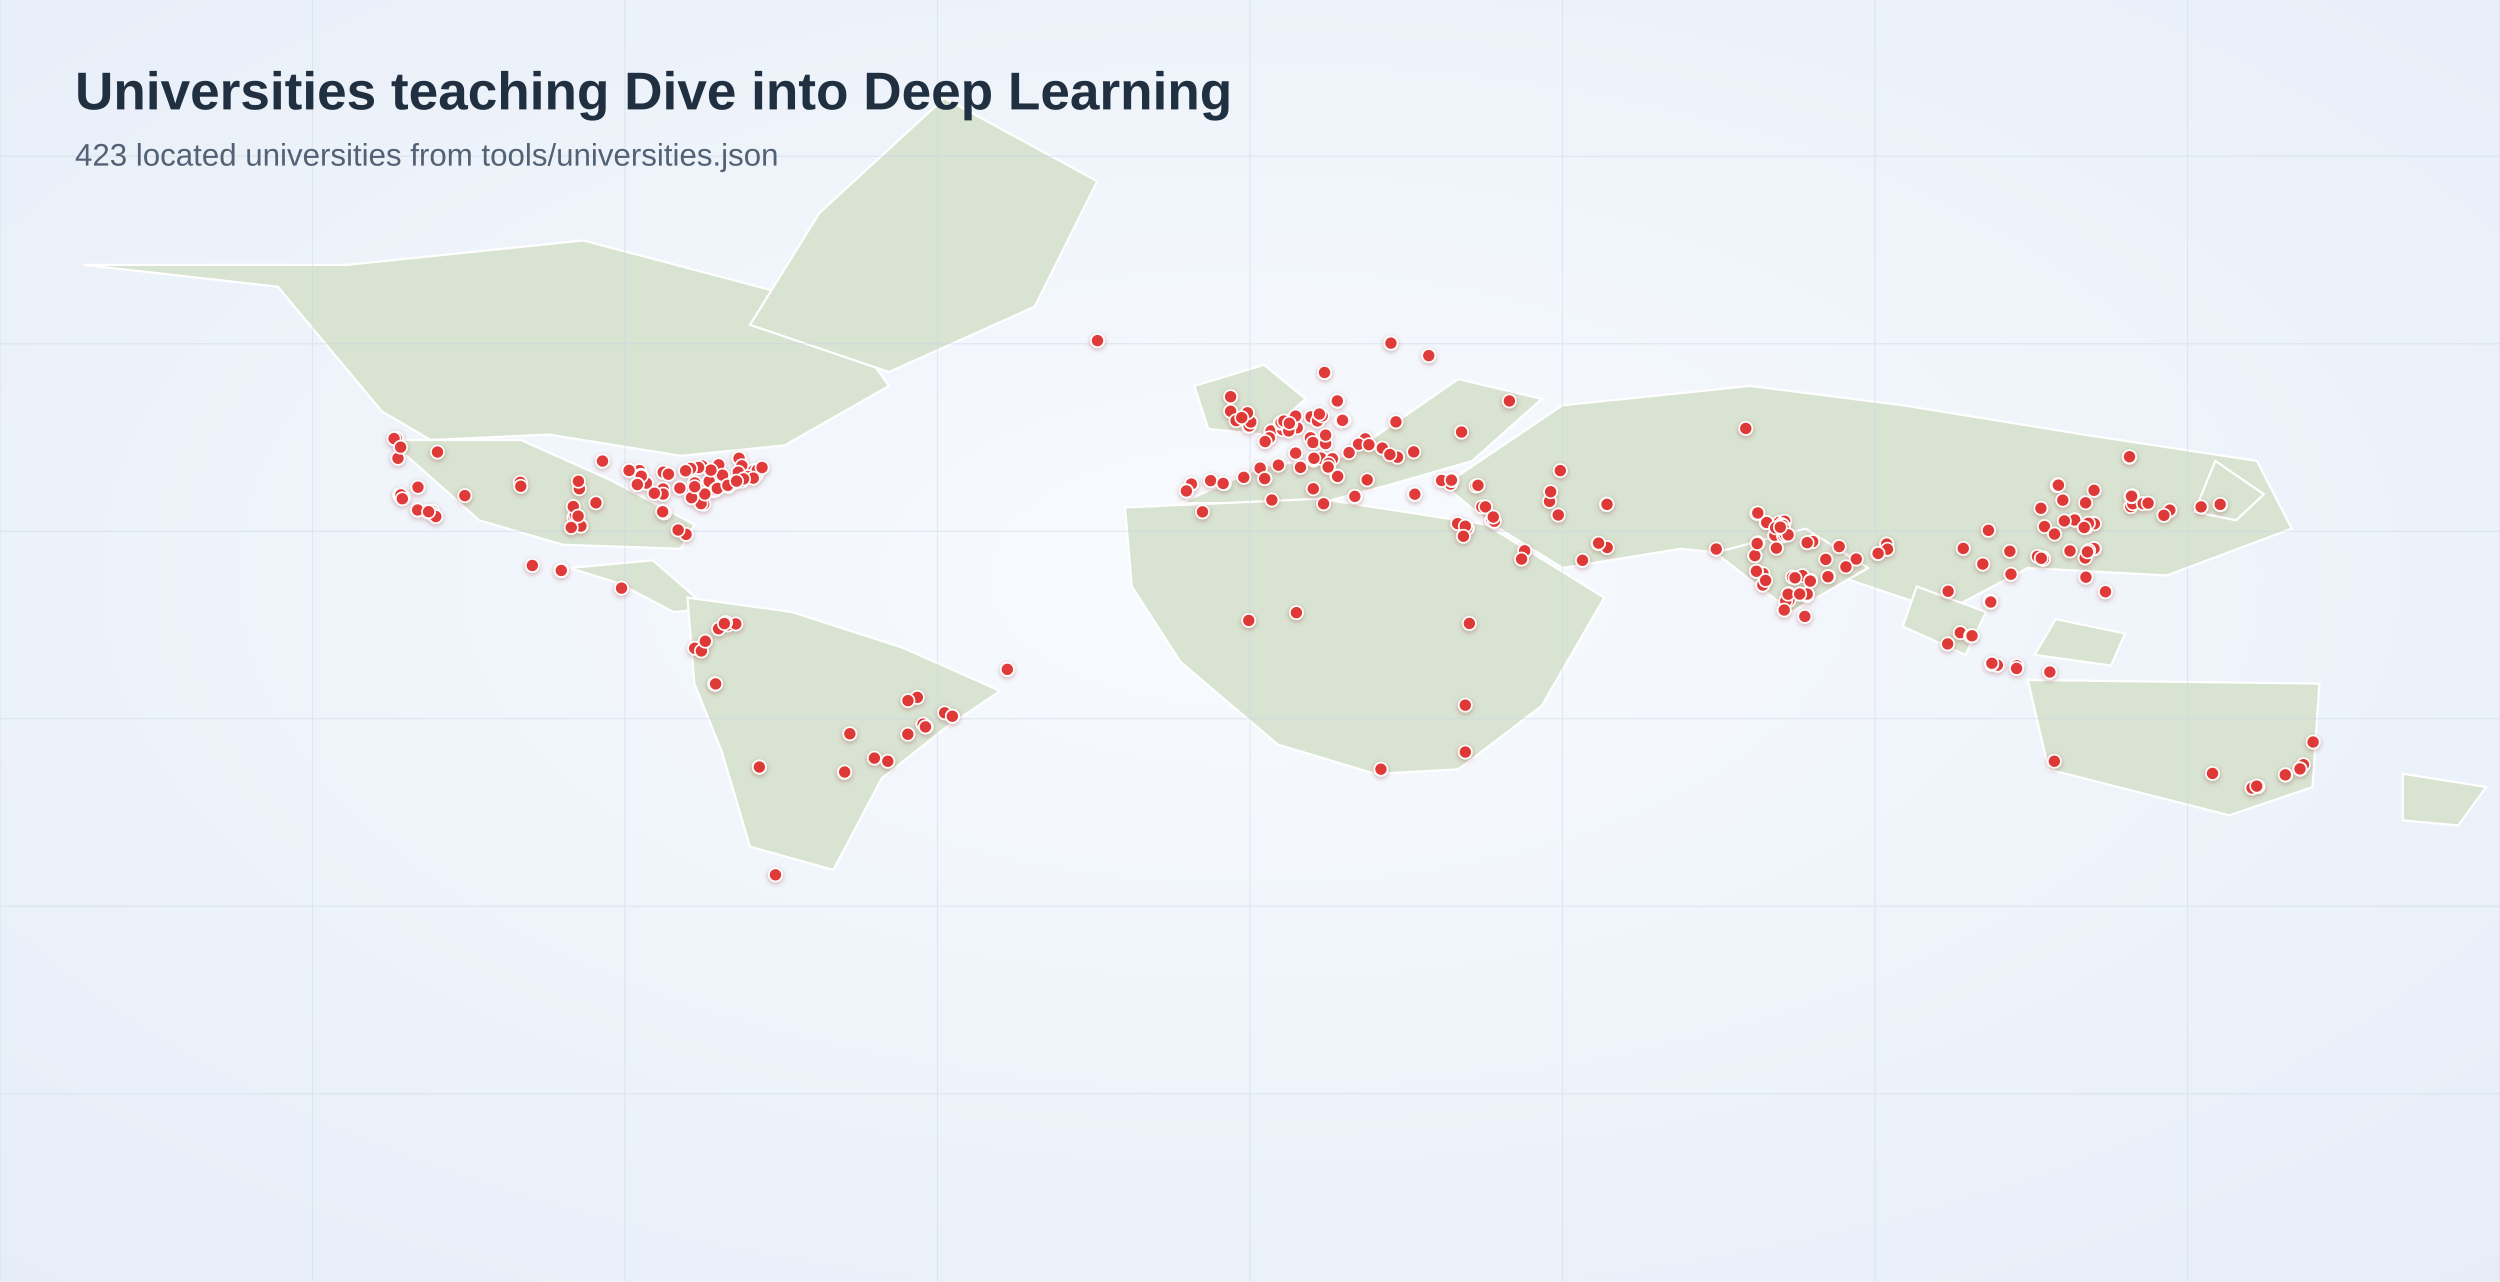
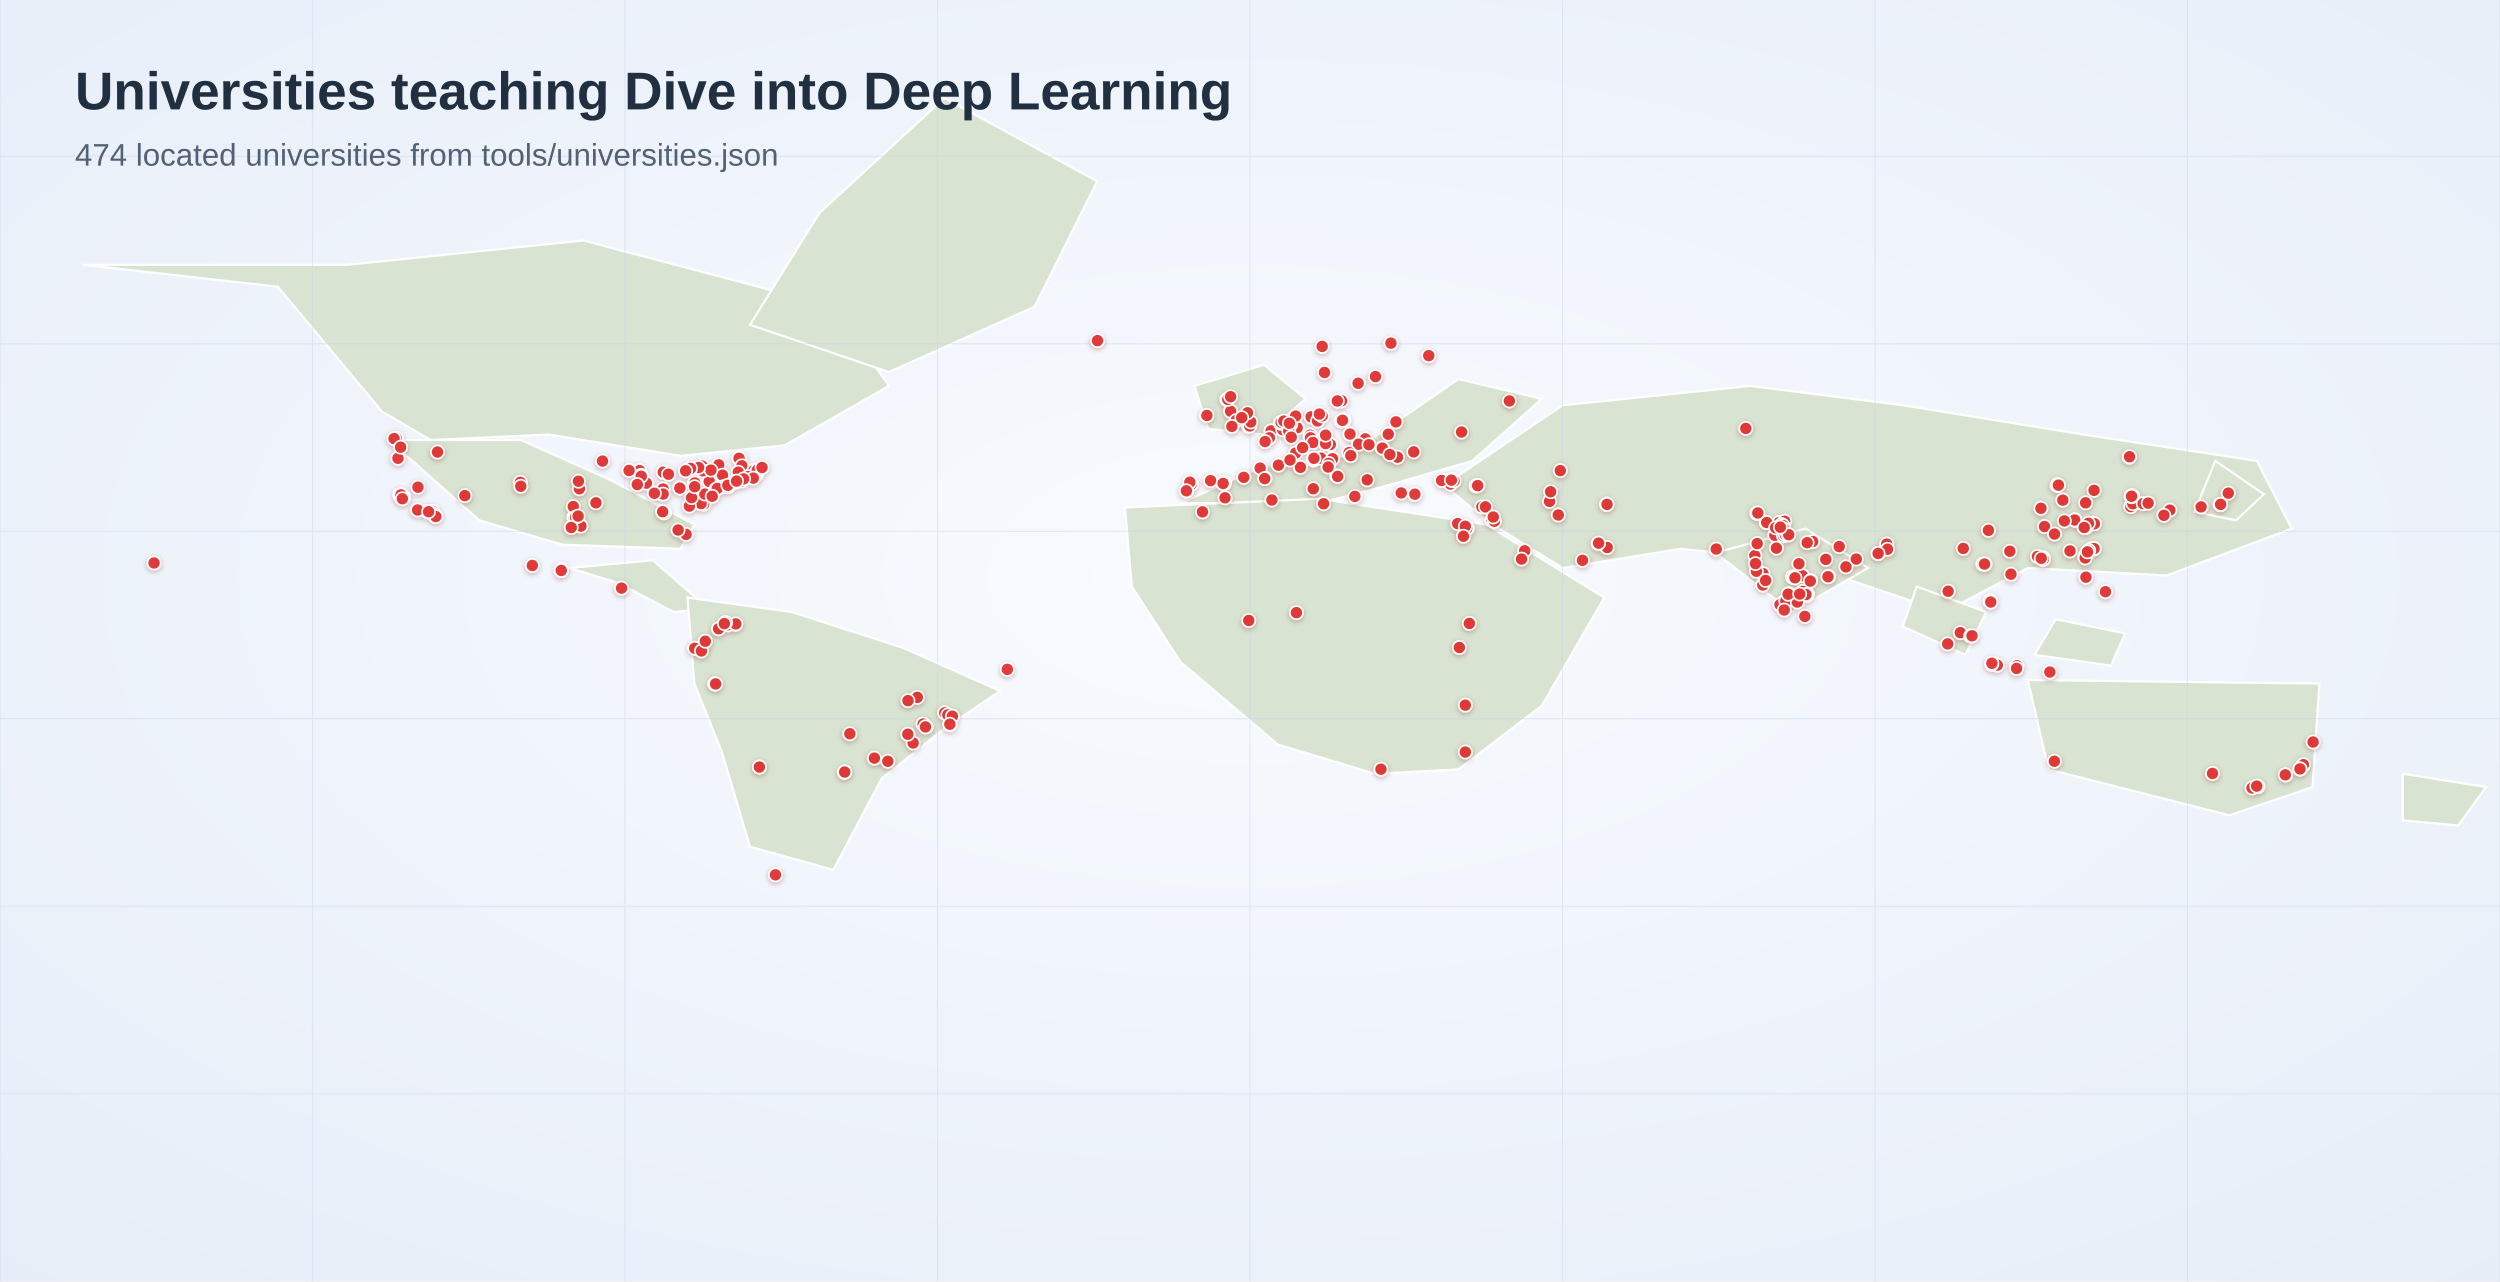
<svg xmlns="http://www.w3.org/2000/svg" width="1600" height="820" viewBox="0 0 1600 820" role="img" aria-label="Universities teaching Dive into Deep Learning">
  <defs>
    <radialGradient id="ocean" cx="50%" cy="45%" r="75%">
      <stop offset="0%" stop-color="#f8fbff" />
      <stop offset="100%" stop-color="#e6edf7" />
    </radialGradient>
    <filter id="shadow" x="-20%" y="-20%" width="140%" height="140%">
      <feDropShadow dx="0" dy="1" stdDeviation="1.6" flood-color="#7f1d1d" flood-opacity="0.35" />
    </filter>
  </defs>
  <rect width="1600" height="820" fill="url(#ocean)" />
  <g fill="#d7e2d1" stroke="#ffffff" stroke-width="1.4" opacity="0.98">
    <path d="M 53.3 169.5 L 177.8 183.5 L 244.4 263.3 L 275.6 281.6 L 351.1 278.1 L 435.6 291.7 L 502.2 285.0 L 568.9 247.0 L 533.3 196.2 L 373.3 153.9 L 222.2 169.5 Z" />
    <path d="M 248.9 281.6 L 306.7 333.0 L 360.0 348.6 L 435.6 351.2 L 444.4 335.7 L 391.1 307.4 L 333.3 281.6 Z" />
    <path d="M 417.8 358.6 L 453.3 389.4 L 431.1 391.7 L 395.6 373.1 L 364.4 363.5 Z" />
    <path d="M 440.0 382.5 L 506.7 391.7 L 577.8 414.6 L 640.0 442.2 L 604.4 466.3 L 564.4 498.0 L 533.3 556.7 L 480.0 541.9 L 462.2 481.7 L 444.4 437.5 Z" />
    <path d="M 755.6 322.0 L 808.9 298.2 L 862.2 291.7 L 933.3 242.6 L 986.7 255.3 L 942.2 295.0 L 888.9 310.4 L 844.4 322.0 Z" />
    <path d="M 764.4 247.0 L 808.9 233.5 L 835.6 255.3 L 808.9 278.1 L 773.3 274.5 Z" />
    <path d="M 720.0 324.8 L 844.4 319.2 L 951.1 335.7 L 1026.7 382.5 L 986.7 451.7 L 933.3 492.4 L 880.0 495.2 L 817.8 476.5 L 755.6 423.7 L 724.4 375.4 Z" />
    <path d="M 924.4 310.4 L 1000.0 259.4 L 1120.0 247.0 L 1217.8 259.4 L 1333.3 278.1 L 1444.4 295.0 L 1466.7 338.3 L 1386.7 368.3 L 1297.8 363.5 L 1244.4 391.7 L 1146.7 358.6 L 1075.6 351.2 L 1000.0 363.5 L 951.1 333.0 Z" />
    <path d="M 1097.8 353.7 L 1146.7 391.7 L 1195.6 363.5 L 1155.6 338.3 Z" />
    <path d="M 1226.7 375.4 L 1271.1 391.7 L 1257.8 419.1 L 1217.8 400.9 Z" />
    <path d="M 1315.6 396.3 L 1360.0 405.4 L 1351.1 426.0 L 1302.2 419.1 Z" />
    <path d="M 1417.8 295.0 L 1448.9 316.3 L 1431.1 333.0 L 1404.4 327.6 Z" />
    <path d="M 1297.8 435.2 L 1484.4 437.5 L 1480.0 503.7 L 1426.7 521.8 L 1311.1 492.4 Z" />
    <path d="M 1537.8 495.2 L 1591.1 503.7 L 1573.3 528.3 L 1537.8 525.0 Z" />
    <path d="M 568.9 238.1 L 662.2 196.2 L 702.2 116.0 L 604.4 62.8 L 524.4 136.3 L 480.0 207.9 Z" />
  </g>
  <g fill="none" stroke="#c8d5e5" stroke-width="0.8" opacity="0.45">
    <line x1="0" y1="0" x2="0" y2="820" />
    <line x1="200" y1="0" x2="200" y2="820" />
    <line x1="400" y1="0" x2="400" y2="820" />
    <line x1="600" y1="0" x2="600" y2="820" />
    <line x1="800" y1="0" x2="800" y2="820" />
    <line x1="1000" y1="0" x2="1000" y2="820" />
    <line x1="1200" y1="0" x2="1200" y2="820" />
    <line x1="1400" y1="0" x2="1400" y2="820" />
    <line x1="1600" y1="0" x2="1600" y2="820" />
    <line x1="0" y1="100" x2="1600" y2="100" />
    <line x1="0" y1="220" x2="1600" y2="220" />
    <line x1="0" y1="340" x2="1600" y2="340" />
    <line x1="0" y1="460" x2="1600" y2="460" />
    <line x1="0" y1="580" x2="1600" y2="580" />
    <line x1="0" y1="700" x2="1600" y2="700" />
  </g>
  <g fill="#df2b2b" stroke="#ffffff" stroke-width="1.1" filter="url(#shadow)" opacity="0.92">
    <circle cx="1124.7" cy="328.4" r="4.2" />
+     <circle cx="888.5" cy="277.9" r="4.2" />
    <circle cx="939.0" cy="338.1" r="4.2" />
    <circle cx="932.9" cy="335.1" r="4.2" />
    <circle cx="1143.7" cy="342.1" r="4.2" />
+     <circle cx="1141.8" cy="385.0" r="4.2" />
    <circle cx="1170.3" cy="369.0" r="4.2" />
    <circle cx="1156.6" cy="380.1" r="4.2" />
    <circle cx="1347.5" cy="378.7" r="4.2" />
    <circle cx="1480.4" cy="474.9" r="4.2" />
    <circle cx="1462.8" cy="496.0" r="4.2" />
+     <circle cx="809.4" cy="305.9" r="4.2" />
+     <circle cx="783.6" cy="308.8" r="4.2" />
    <circle cx="954.9" cy="332.8" r="4.2" />
    <circle cx="471.3" cy="308.0" r="4.2" />
    <circle cx="1316.9" cy="310.2" r="4.2" />
    <circle cx="929.3" cy="307.2" r="4.2" />
-     <circle cx="1148.8" cy="369.8" r="4.2" />
-     <circle cx="1135.9" cy="342.6" r="4.2" />
    <circle cx="1135.9" cy="342.6" r="4.2" />
    <circle cx="1141.4" cy="342.9" r="4.2" />
    <circle cx="483.7" cy="303.4" r="4.2" />
    <circle cx="484.0" cy="303.3" r="4.2" />
    <circle cx="1201.9" cy="354.2" r="4.2" />
    <circle cx="483.3" cy="303.3" r="4.2" />
    <circle cx="482.7" cy="304.9" r="4.2" />
+     <circle cx="884.7" cy="286.8" r="4.2" />
    <circle cx="928.3" cy="309.8" r="4.2" />
    <circle cx="938.7" cy="338.2" r="4.2" />
    <circle cx="944.7" cy="311.0" r="4.2" />
    <circle cx="444.7" cy="309.1" r="4.2" />
+     <circle cx="934.0" cy="414.4" r="4.2" />
+     <circle cx="864.0" cy="277.8" r="4.2" />
    <circle cx="1156.5" cy="380.5" r="4.2" />
    <circle cx="1334.8" cy="321.8" r="4.2" />
    <circle cx="1307.6" cy="357.6" r="4.2" />
    <circle cx="1307.6" cy="356.9" r="4.2" />
    <circle cx="1272.6" cy="339.4" r="4.2" />
    <circle cx="1144.9" cy="380.3" r="4.2" />
    <circle cx="1246.8" cy="378.4" r="4.2" />
+     <circle cx="359.4" cy="364.7" r="4.2" />
    <circle cx="1307.4" cy="357.8" r="4.2" />
+     <circle cx="1139.2" cy="387.0" r="4.2" />
    <circle cx="1128.3" cy="367.1" r="4.2" />
    <circle cx="333.0" cy="308.7" r="4.2" />
    <circle cx="471.3" cy="308.0" r="4.2" />
    <circle cx="473.0" cy="293.4" r="4.2" />
    <circle cx="460.1" cy="303.0" r="4.2" />
+     <circle cx="471.2" cy="308.2" r="4.2" />
    <circle cx="948.4" cy="324.4" r="4.2" />
    <circle cx="1340.2" cy="313.8" r="4.2" />
    <circle cx="1144.7" cy="380.3" r="4.2" />
    <circle cx="1441.3" cy="504.3" r="4.2" />
    <circle cx="410.4" cy="304.6" r="4.2" />
    <circle cx="1290.8" cy="426.1" r="4.2" />
    <circle cx="449.2" cy="322.0" r="4.2" />
    <circle cx="937.8" cy="481.3" r="4.2" />
    <circle cx="1339.6" cy="335.1" r="4.2" />
    <circle cx="950.7" cy="324.4" r="4.2" />
    <circle cx="814.0" cy="320.0" r="4.2" />
    <circle cx="425.2" cy="328.1" r="4.2" />
    <circle cx="884.7" cy="286.8" r="4.2" />
    <circle cx="829.2" cy="290.0" r="4.2" />
    <circle cx="451.2" cy="410.5" r="4.2" />
    <circle cx="444.6" cy="414.9" r="4.2" />
    <circle cx="1364.2" cy="317.6" r="4.2" />
    <circle cx="829.7" cy="392.1" r="4.2" />
    <circle cx="929.4" cy="307.5" r="4.2" />
    <circle cx="1336.2" cy="353.2" r="4.2" />
    <circle cx="1269.0" cy="361.0" r="4.2" />
+     <circle cx="859.1" cy="269.2" r="4.2" />
    <circle cx="1340.0" cy="334.9" r="4.2" />
    <circle cx="1169.9" cy="369.1" r="4.2" />
    <circle cx="945.9" cy="310.6" r="4.2" />
    <circle cx="456.4" cy="313.9" r="4.2" />
    <circle cx="457.5" cy="313.7" r="4.2" />
    <circle cx="424.9" cy="328.2" r="4.2" />
    <circle cx="1128.2" cy="374.4" r="4.2" />
    <circle cx="256.0" cy="316.9" r="4.2" />
    <circle cx="1156.2" cy="381.1" r="4.2" />
    <circle cx="1304.0" cy="356.1" r="4.2" />
    <circle cx="1363.7" cy="324.2" r="4.2" />
    <circle cx="1098.4" cy="351.4" r="4.2" />
    <circle cx="1028.6" cy="350.4" r="4.2" />
    <circle cx="1335.0" cy="337.5" r="4.2" />
    <circle cx="1364.7" cy="317.5" r="4.2" />
+     <circle cx="1270.4" cy="361.0" r="4.2" />
    <circle cx="937.8" cy="451.3" r="4.2" />
    <circle cx="1362.8" cy="292.6" r="4.2" />
    <circle cx="905.4" cy="316.4" r="4.2" />
    <circle cx="483.9" cy="303.2" r="4.2" />
    <circle cx="858.4" cy="269.4" r="4.2" />
    <circle cx="956.4" cy="333.6" r="4.2" />
    <circle cx="1362.9" cy="292.3" r="4.2" />
    <circle cx="830.2" cy="273.8" r="4.2" />
+     <circle cx="785.2" cy="255.7" r="4.2" />
    <circle cx="859.5" cy="268.9" r="4.2" />
    <circle cx="1388.7" cy="326.5" r="4.2" />
    <circle cx="1273.8" cy="385.1" r="4.2" />
+     <circle cx="1274.0" cy="385.3" r="4.2" />
    <circle cx="839.1" cy="266.8" r="4.2" />
    <circle cx="860.1" cy="269.0" r="4.2" />
+     <circle cx="1307.5" cy="357.8" r="4.2" />
    <circle cx="1307.5" cy="357.9" r="4.2" />
    <circle cx="1307.8" cy="357.8" r="4.2" />
    <circle cx="1308.5" cy="337.0" r="4.2" />
-     <circle cx="1124.1" cy="365.6" r="4.2" />
-     <circle cx="1143.1" cy="342.1" r="4.2" />
-     <circle cx="1123.1" cy="355.6" r="4.2" />
-     <circle cx="1207.5" cy="348.2" r="4.2" />
-     <circle cx="1125.0" cy="347.4" r="4.2" />
-     <circle cx="1156.6" cy="347.3" r="4.2" />
-     <circle cx="1156.6" cy="380.2" r="4.2" />
+     <circle cx="859.5" cy="268.9" r="4.2" />
    <circle cx="799.2" cy="272.7" r="4.2" />
    <circle cx="818.2" cy="297.7" r="4.2" />
    <circle cx="1160.1" cy="346.6" r="4.2" />
    <circle cx="1138.7" cy="334.4" r="4.2" />
-     <circle cx="1144.7" cy="380.1" r="4.2" />
    <circle cx="1144.7" cy="380.1" r="4.2" />
    <circle cx="1124.1" cy="365.6" r="4.2" />
    <circle cx="1143.1" cy="342.1" r="4.2" />
    <circle cx="1123.1" cy="355.6" r="4.2" />
    <circle cx="1207.5" cy="348.2" r="4.2" />
    <circle cx="1147.2" cy="369.3" r="4.2" />
    <circle cx="1124.6" cy="347.9" r="4.2" />
    <circle cx="1156.6" cy="347.3" r="4.2" />
    <circle cx="1188.0" cy="357.8" r="4.2" />
    <circle cx="1156.6" cy="380.2" r="4.2" />
    <circle cx="1142.2" cy="333.6" r="4.2" />
    <circle cx="1177.1" cy="349.8" r="4.2" />
    <circle cx="1140.2" cy="335.7" r="4.2" />
+     <circle cx="1153.8" cy="378.5" r="4.2" />
    <circle cx="1143.1" cy="342.2" r="4.2" />
    <circle cx="1143.4" cy="342.1" r="4.2" />
    <circle cx="1130.4" cy="334.4" r="4.2" />
    <circle cx="813.5" cy="275.9" r="4.2" />
    <circle cx="806.5" cy="299.6" r="4.2" />
    <circle cx="847.1" cy="322.4" r="4.2" />
    <circle cx="813.5" cy="275.8" r="4.2" />
    <circle cx="1278.3" cy="425.7" r="4.2" />
    <circle cx="359.4" cy="364.7" r="4.2" />
    <circle cx="359.1" cy="365.1" r="4.2" />
    <circle cx="540.4" cy="494.2" r="4.2" />
+     <circle cx="1148.2" cy="369.6" r="4.2" />
    <circle cx="975.8" cy="352.5" r="4.2" />
    <circle cx="928.8" cy="307.2" r="4.2" />
    <circle cx="929.0" cy="307.1" r="4.2" />
    <circle cx="928.8" cy="307.1" r="4.2" />
    <circle cx="856.0" cy="256.7" r="4.2" />
    <circle cx="1365.0" cy="322.4" r="4.2" />
    <circle cx="459.5" cy="312.4" r="4.2" />
    <circle cx="370.8" cy="312.8" r="4.2" />
    <circle cx="1421.1" cy="323.0" r="4.2" />
    <circle cx="424.1" cy="327.5" r="4.2" />
    <circle cx="973.8" cy="357.8" r="4.2" />
    <circle cx="1022.9" cy="347.8" r="4.2" />
    <circle cx="1023.1" cy="347.6" r="4.2" />
    <circle cx="1144.9" cy="384.2" r="4.2" />
    <circle cx="1363.8" cy="317.5" r="4.2" />
    <circle cx="1142.9" cy="384.6" r="4.2" />
    <circle cx="820.9" cy="275.0" r="4.2" />
    <circle cx="1364.7" cy="317.5" r="4.2" />
    <circle cx="1371.6" cy="322.3" r="4.2" />
    <circle cx="1130.7" cy="334.4" r="4.2" />
    <circle cx="787.6" cy="263.2" r="4.2" />
    <circle cx="1208.0" cy="351.5" r="4.2" />
    <circle cx="843.2" cy="269.4" r="4.2" />
    <circle cx="846.2" cy="266.2" r="4.2" />
+     <circle cx="869.2" cy="245.3" r="4.2" />
    <circle cx="1286.3" cy="352.8" r="4.2" />
+     <circle cx="851.5" cy="284.5" r="4.2" />
    <circle cx="799.5" cy="272.6" r="4.2" />
-     <circle cx="799.5" cy="272.6" r="4.2" />
+     <circle cx="858.6" cy="256.5" r="4.2" />
    <circle cx="255.9" cy="316.9" r="4.2" />
    <circle cx="1141.9" cy="390.4" r="4.2" />
    <circle cx="929.1" cy="307.5" r="4.2" />
    <circle cx="873.8" cy="280.9" r="4.2" />
    <circle cx="484.0" cy="303.3" r="4.2" />
    <circle cx="473.0" cy="293.3" r="4.2" />
    <circle cx="929.0" cy="307.1" r="4.2" />
    <circle cx="937.8" cy="336.8" r="4.2" />
    <circle cx="424.5" cy="302.2" r="4.2" />
+     <circle cx="945.7" cy="310.8" r="4.2" />
    <circle cx="474.8" cy="298.1" r="4.2" />
    <circle cx="409.3" cy="301.2" r="4.2" />
    <circle cx="936.6" cy="343.2" r="4.2" />
    <circle cx="769.6" cy="327.6" r="4.2" />
    <circle cx="1445.1" cy="503.4" r="4.2" />
    <circle cx="1254.6" cy="404.9" r="4.2" />
    <circle cx="1314.8" cy="487.2" r="4.2" />
    <circle cx="1408.7" cy="324.4" r="4.2" />
    <circle cx="1314.9" cy="341.8" r="4.2" />
    <circle cx="1328.0" cy="332.8" r="4.2" />
    <circle cx="1327.9" cy="332.8" r="4.2" />
    <circle cx="1327.8" cy="332.8" r="4.2" />
+     <circle cx="1338.6" cy="351.2" r="4.2" />
+     <circle cx="1334.3" cy="356.1" r="4.2" />
    <circle cx="1340.3" cy="351.2" r="4.2" />
    <circle cx="1336.3" cy="353.4" r="4.2" />
    <circle cx="1141.2" cy="336.4" r="4.2" />
    <circle cx="1153.5" cy="368.4" r="4.2" />
    <circle cx="1142.5" cy="342.0" r="4.2" />
    <circle cx="1141.4" cy="338.4" r="4.2" />
    <circle cx="1168.5" cy="358.0" r="4.2" />
+     <circle cx="1150.3" cy="385.3" r="4.2" />
    <circle cx="1334.5" cy="357.1" r="4.2" />
    <circle cx="1340.2" cy="351.1" r="4.2" />
    <circle cx="905.5" cy="316.3" r="4.2" />
    <circle cx="935.4" cy="276.5" r="4.2" />
    <circle cx="1336.8" cy="352.3" r="4.2" />
    <circle cx="1124.4" cy="328.5" r="4.2" />
    <circle cx="1261.2" cy="407.0" r="4.2" />
    <circle cx="1117.3" cy="274.2" r="4.2" />
    <circle cx="470.3" cy="308.2" r="4.2" />
    <circle cx="471.1" cy="308.3" r="4.2" />
    <circle cx="791.1" cy="269.2" r="4.2" />
    <circle cx="1144.4" cy="342.3" r="4.2" />
    <circle cx="450.4" cy="322.6" r="4.2" />
    <circle cx="998.6" cy="301.2" r="4.2" />
    <circle cx="484.1" cy="303.4" r="4.2" />
    <circle cx="410.3" cy="304.2" r="4.2" />
+     <circle cx="846.2" cy="221.7" r="4.2" />
    <circle cx="1158.8" cy="371.5" r="4.2" />
    <circle cx="435.1" cy="312.4" r="4.2" />
    <circle cx="1384.9" cy="329.8" r="4.2" />
    <circle cx="449.4" cy="298.3" r="4.2" />
    <circle cx="1274.7" cy="425.1" r="4.2" />
    <circle cx="1316.9" cy="310.5" r="4.2" />
    <circle cx="453.9" cy="308.1" r="4.2" />
+     <circle cx="1144.6" cy="380.3" r="4.2" />
    <circle cx="1374.8" cy="322.0" r="4.2" />
    <circle cx="841.0" cy="293.4" r="4.2" />
    <circle cx="276.8" cy="327.3" r="4.2" />
    <circle cx="486.0" cy="490.9" r="4.2" />
    <circle cx="457.4" cy="437.7" r="4.2" />
+     <circle cx="607.9" cy="463.8" r="4.2" />
    <circle cx="254.7" cy="293.3" r="4.2" />
    <circle cx="1158.6" cy="371.9" r="4.2" />
+     <circle cx="468.2" cy="309.4" r="4.2" />
    <circle cx="413.7" cy="309.2" r="4.2" />
    <circle cx="1125.0" cy="328.3" r="4.2" />
    <circle cx="460.0" cy="297.5" r="4.2" />
+     <circle cx="799.8" cy="272.6" r="4.2" />
    <circle cx="826.1" cy="271.5" r="4.2" />
    <circle cx="472.5" cy="302.2" r="4.2" />
    <circle cx="1420.9" cy="322.8" r="4.2" />
    <circle cx="466.1" cy="311.3" r="4.2" />
    <circle cx="469.1" cy="308.9" r="4.2" />
    <circle cx="1144.4" cy="380.3" r="4.2" />
+     <circle cx="930.6" cy="307.8" r="4.2" />
+     <circle cx="258.3" cy="318.2" r="4.2" />
    <circle cx="1136.4" cy="337.8" r="4.2" />
    <circle cx="258.1" cy="318.2" r="4.2" />
    <circle cx="1287.0" cy="367.5" r="4.2" />
    <circle cx="855.6" cy="304.7" r="4.2" />
+     <circle cx="1123.5" cy="360.7" r="4.2" />
    <circle cx="1364.2" cy="317.9" r="4.2" />
    <circle cx="1364.8" cy="317.4" r="4.2" />
    <circle cx="1028.4" cy="322.6" r="4.2" />
    <circle cx="1320.2" cy="320.1" r="4.2" />
    <circle cx="1339.7" cy="335.1" r="4.2" />
    <circle cx="1339.9" cy="335.1" r="4.2" />
    <circle cx="1340.0" cy="334.9" r="4.2" />
    <circle cx="1340.4" cy="335.2" r="4.2" />
    <circle cx="1028.2" cy="322.8" r="4.2" />
    <circle cx="1306.4" cy="357.3" r="4.2" />
+     <circle cx="1144.8" cy="342.2" r="4.2" />
    <circle cx="1130.0" cy="371.5" r="4.2" />
    <circle cx="253.7" cy="280.6" r="4.2" />
    <circle cx="1262.1" cy="406.9" r="4.2" />
    <circle cx="966.0" cy="256.6" r="4.2" />
    <circle cx="1364.2" cy="317.6" r="4.2" />
    <circle cx="1364.3" cy="317.6" r="4.2" />
    <circle cx="482.4" cy="301.2" r="4.2" />
    <circle cx="297.5" cy="317.2" r="4.2" />
+     <circle cx="1155.8" cy="380.5" r="4.2" />
    <circle cx="869.5" cy="284.3" r="4.2" />
    <circle cx="257.0" cy="317.9" r="4.2" />
    <circle cx="462.4" cy="304.1" r="4.2" />
    <circle cx="883.8" cy="492.3" r="4.2" />
    <circle cx="471.0" cy="308.2" r="4.2" />
+     <circle cx="880.3" cy="241.0" r="4.2" />
    <circle cx="475.0" cy="307.7" r="4.2" />
    <circle cx="1364.4" cy="317.5" r="4.2" />
+     <circle cx="838.5" cy="278.5" r="4.2" />
+     <circle cx="851.4" cy="284.5" r="4.2" />
    <circle cx="955.7" cy="330.9" r="4.2" />
    <circle cx="859.2" cy="269.0" r="4.2" />
    <circle cx="819.4" cy="270.9" r="4.2" />
    <circle cx="340.7" cy="361.9" r="4.2" />
    <circle cx="922.6" cy="307.5" r="4.2" />
    <circle cx="371.8" cy="336.7" r="4.2" />
    <circle cx="367.3" cy="331.1" r="4.2" />
    <circle cx="1139.4" cy="337.4" r="4.2" />
+     <circle cx="1426.1" cy="315.6" r="4.2" />
+     <circle cx="772.2" cy="265.8" r="4.2" />
    <circle cx="1317.0" cy="310.4" r="4.2" />
    <circle cx="483.9" cy="303.1" r="4.2" />
    <circle cx="1336.0" cy="353.2" r="4.2" />
    <circle cx="890.2" cy="219.6" r="4.2" />
    <circle cx="1202.0" cy="354.2" r="4.2" />
    <circle cx="783.5" cy="309.5" r="4.2" />
+     <circle cx="540.6" cy="494.1" r="4.2" />
    <circle cx="486.0" cy="490.9" r="4.2" />
    <circle cx="465.8" cy="399.9" r="4.2" />
    <circle cx="457.7" cy="437.8" r="4.2" />
+     <circle cx="470.8" cy="399.5" r="4.2" />
    <circle cx="774.8" cy="307.6" r="4.2" />
    <circle cx="796.0" cy="305.5" r="4.2" />
    <circle cx="543.9" cy="469.6" r="4.2" />
    <circle cx="459.9" cy="402.4" r="4.2" />
    <circle cx="470.9" cy="399.3" r="4.2" />
    <circle cx="458.0" cy="437.7" r="4.2" />
    <circle cx="359.2" cy="365.1" r="4.2" />
    <circle cx="464.4" cy="398.4" r="4.2" />
    <circle cx="496.3" cy="559.9" r="4.2" />
    <circle cx="448.9" cy="416.6" r="4.2" />
+     <circle cx="783.4" cy="309.1" r="4.2" />
    <circle cx="397.8" cy="376.4" r="4.2" />
    <circle cx="782.8" cy="309.4" r="4.2" />
    <circle cx="451.4" cy="410.4" r="4.2" />
    <circle cx="540.6" cy="494.1" r="4.2" />
    <circle cx="463.6" cy="399.1" r="4.2" />
    <circle cx="587.1" cy="446.3" r="4.2" />
    <circle cx="762.5" cy="309.8" r="4.2" />
    <circle cx="590.8" cy="463.4" r="4.2" />
    <circle cx="581.1" cy="448.4" r="4.2" />
    <circle cx="604.6" cy="456.2" r="4.2" />
-     <circle cx="609.5" cy="458.4" r="4.2" />
+     <circle cx="606.6" cy="457.5" r="4.2" />
    <circle cx="644.7" cy="428.4" r="4.2" />
    <circle cx="1012.8" cy="358.6" r="4.2" />
+     <circle cx="584.4" cy="475.5" r="4.2" />
    <circle cx="609.5" cy="458.4" r="4.2" />
    <circle cx="559.6" cy="485.2" r="4.2" />
+     <circle cx="607.9" cy="463.5" r="4.2" />
    <circle cx="568.2" cy="487.2" r="4.2" />
    <circle cx="759.3" cy="314.1" r="4.2" />
    <circle cx="759.3" cy="314.2" r="4.2" />
    <circle cx="592.7" cy="465.2" r="4.2" />
    <circle cx="581.0" cy="469.9" r="4.2" />
-     <circle cx="850.1" cy="298.9" r="4.2" />
    <circle cx="840.7" cy="294.4" r="4.2" />
    <circle cx="840.8" cy="293.5" r="4.2" />
    <circle cx="875.0" cy="307.1" r="4.2" />
    <circle cx="845.4" cy="293.2" r="4.2" />
-     <circle cx="867.1" cy="317.7" r="4.2" />
    <circle cx="852.8" cy="293.6" r="4.2" />
    <circle cx="856.1" cy="304.9" r="4.2" />
    <circle cx="850.4" cy="296.6" r="4.2" />
    <circle cx="1246.5" cy="412.1" r="4.2" />
    <circle cx="1274.8" cy="424.5" r="4.2" />
    <circle cx="1290.6" cy="427.8" r="4.2" />
    <circle cx="1311.9" cy="430.1" r="4.2" />
    <circle cx="809.6" cy="306.3" r="4.2" />
    <circle cx="838.7" cy="280.2" r="4.2" />
    <circle cx="809.4" cy="306.3" r="4.2" />
    <circle cx="840.3" cy="283.2" r="4.2" />
    <circle cx="904.8" cy="289.2" r="4.2" />
    <circle cx="894.4" cy="292.6" r="4.2" />
    <circle cx="832.3" cy="299.1" r="4.2" />
    <circle cx="812.4" cy="280.2" r="4.2" />
+     <circle cx="825.6" cy="294.4" r="4.2" />
    <circle cx="809.7" cy="282.6" r="4.2" />
    <circle cx="819.9" cy="270.3" r="4.2" />
    <circle cx="821.7" cy="269.5" r="4.2" />
+     <circle cx="449.8" cy="301.3" r="4.2" />
+     <circle cx="772.4" cy="265.9" r="4.2" />
    <circle cx="381.4" cy="321.8" r="4.2" />
    <circle cx="848.4" cy="283.9" r="4.2" />
+     <circle cx="761.5" cy="308.6" r="4.2" />
    <circle cx="997.3" cy="329.6" r="4.2" />
    <circle cx="848.4" cy="278.5" r="4.2" />
+     <circle cx="833.7" cy="286.5" r="4.2" />
+     <circle cx="788.4" cy="272.9" r="4.2" />
    <circle cx="252.2" cy="280.7" r="4.2" />
    <circle cx="840.5" cy="312.8" r="4.2" />
    <circle cx="256.6" cy="316.7" r="4.2" />
    <circle cx="276.3" cy="328.5" r="4.2" />
    <circle cx="273.6" cy="327.4" r="4.2" />
    <circle cx="278.9" cy="330.6" r="4.2" />
    <circle cx="267.3" cy="326.4" r="4.2" />
    <circle cx="257.5" cy="319.2" r="4.2" />
    <circle cx="800.5" cy="270.1" r="4.2" />
    <circle cx="1462.6" cy="495.9" r="4.2" />
    <circle cx="867.1" cy="317.7" r="4.2" />
    <circle cx="439.1" cy="342.0" r="4.2" />
    <circle cx="1316.6" cy="310.7" r="4.2" />
    <circle cx="424.4" cy="313.0" r="4.2" />
    <circle cx="333.3" cy="311.2" r="4.2" />
    <circle cx="478.9" cy="305.0" r="4.2" />
    <circle cx="855.9" cy="256.6" r="4.2" />
+     <circle cx="463.3" cy="311.4" r="4.2" />
+     <circle cx="785.8" cy="255.6" r="4.2" />
    <circle cx="850.0" cy="298.9" r="4.2" />
    <circle cx="434.0" cy="339.2" r="4.2" />
    <circle cx="799.2" cy="397.1" r="4.2" />
+     <circle cx="784.0" cy="318.6" r="4.2" />
    <circle cx="829.2" cy="266.3" r="4.2" />
    <circle cx="844.4" cy="265.0" r="4.2" />
+     <circle cx="98.6" cy="360.3" r="4.2" />
    <circle cx="798.4" cy="264.2" r="4.2" />
    <circle cx="702.4" cy="218.0" r="4.2" />
    <circle cx="280.0" cy="289.3" r="4.2" />
    <circle cx="410.4" cy="304.8" r="4.2" />
-     <circle cx="407.9" cy="310.1" r="4.2" />
    <circle cx="407.9" cy="310.1" r="4.2" />
    <circle cx="1317.4" cy="310.5" r="4.2" />
    <circle cx="940.4" cy="399.0" r="4.2" />
    <circle cx="914.4" cy="227.6" r="4.2" />
    <circle cx="424.4" cy="316.2" r="4.2" />
    <circle cx="863.4" cy="289.7" r="4.2" />
    <circle cx="824.8" cy="275.8" r="4.2" />
+     <circle cx="759.3" cy="314.1" r="4.2" />
+     <circle cx="864.5" cy="291.6" r="4.2" />
    <circle cx="418.8" cy="315.7" r="4.2" />
+     <circle cx="826.4" cy="279.8" r="4.2" />
    <circle cx="458.0" cy="313.4" r="4.2" />
    <circle cx="459.1" cy="312.6" r="4.2" />
    <circle cx="1444.3" cy="503.1" r="4.2" />
    <circle cx="427.8" cy="303.5" r="4.2" />
+     <circle cx="840.9" cy="293.5" r="4.2" />
    <circle cx="840.9" cy="293.3" r="4.2" />
    <circle cx="385.6" cy="295.1" r="4.2" />
    <circle cx="1155.1" cy="394.5" r="4.2" />
    <circle cx="991.7" cy="320.9" r="4.2" />
    <circle cx="370.2" cy="308.0" r="4.2" />
    <circle cx="267.5" cy="311.8" r="4.2" />
    <circle cx="484.7" cy="300.9" r="4.2" />
    <circle cx="1472.1" cy="492.2" r="4.2" />
    <circle cx="1474.2" cy="489.4" r="4.2" />
    <circle cx="448.7" cy="322.3" r="4.2" />
+     <circle cx="441.2" cy="323.9" r="4.2" />
    <circle cx="368.2" cy="329.7" r="4.2" />
    <circle cx="1335.0" cy="369.4" r="4.2" />
    <circle cx="794.7" cy="267.3" r="4.2" />
    <circle cx="366.9" cy="324.2" r="4.2" />
    <circle cx="847.7" cy="238.4" r="4.2" />
+     <circle cx="896.8" cy="315.5" r="4.2" />
    <circle cx="465.8" cy="310.6" r="4.2" />
    <circle cx="444.7" cy="309.1" r="4.2" />
    <circle cx="482.1" cy="306.0" r="4.2" />
    <circle cx="455.0" cy="300.9" r="4.2" />
    <circle cx="592.3" cy="465.2" r="4.2" />
    <circle cx="1321.2" cy="333.4" r="4.2" />
    <circle cx="1416.0" cy="495.0" r="4.2" />
    <circle cx="274.3" cy="327.5" r="4.2" />
    <circle cx="487.7" cy="299.2" r="4.2" />
    <circle cx="787.6" cy="253.9" r="4.2" />
    <circle cx="1472.0" cy="492.1" r="4.2" />
    <circle cx="889.5" cy="290.9" r="4.2" />
    <circle cx="1472.0" cy="492.1" r="4.2" />
    <circle cx="1028.5" cy="322.8" r="4.2" />
+     <circle cx="368.4" cy="331.0" r="4.2" />
    <circle cx="365.6" cy="337.6" r="4.2" />
    <circle cx="370.0" cy="330.3" r="4.2" />
+     <circle cx="1421.2" cy="322.8" r="4.2" />
    <circle cx="447.1" cy="299.2" r="4.2" />
    <circle cx="451.1" cy="316.2" r="4.2" />
    <circle cx="893.4" cy="270.0" r="4.2" />
    <circle cx="256.4" cy="286.2" r="4.2" />
    <circle cx="442.0" cy="299.8" r="4.2" />
    <circle cx="402.6" cy="301.1" r="4.2" />
-     <circle cx="402.6" cy="301.1" r="4.2" />
    <circle cx="876.1" cy="284.6" r="4.2" />
    <circle cx="992.4" cy="314.7" r="4.2" />
    <circle cx="1148.8" cy="369.8" r="4.2" />
    <circle cx="1136.9" cy="350.8" r="4.2" />
+     <circle cx="1270.1" cy="361.0" r="4.2" />
    <circle cx="1273.8" cy="384.5" r="4.2" />
+     <circle cx="455.8" cy="317.6" r="4.2" />
    <circle cx="442.6" cy="318.5" r="4.2" />
+     <circle cx="1151.3" cy="360.8" r="4.2" />
    <circle cx="1151.8" cy="380.2" r="4.2" />
    <circle cx="1274.1" cy="385.3" r="4.2" />
    <circle cx="825.2" cy="270.9" r="4.2" />
    <circle cx="444.6" cy="311.5" r="4.2" />
    <circle cx="438.8" cy="301.3" r="4.2" />
    <circle cx="1181.4" cy="362.8" r="4.2" />
    <circle cx="1336.6" cy="334.9" r="4.2" />
    <circle cx="1324.8" cy="352.6" r="4.2" />
    <circle cx="475.9" cy="306.5" r="4.2" />
    <circle cx="471.4" cy="307.9" r="4.2" />
    <circle cx="928.9" cy="307.3" r="4.2" />
    <circle cx="1364.2" cy="317.6" r="4.2" />
    <circle cx="1256.5" cy="351.0" r="4.2" />
    <circle cx="1333.9" cy="337.6" r="4.2" />
    <circle cx="1306.2" cy="325.3" r="4.2" />
  </g>
  <text x="48" y="70" font-family="Arial, Helvetica, sans-serif" font-size="34" font-weight="700" fill="#203040">Universities teaching Dive into Deep Learning</text>
-   <text x="48" y="106" font-family="Arial, Helvetica, sans-serif" font-size="20" fill="#526173">423 located universities from tools/universities.json</text>
+   <text x="48" y="106" font-family="Arial, Helvetica, sans-serif" font-size="20" fill="#526173">474 located universities from tools/universities.json</text>
</svg>
